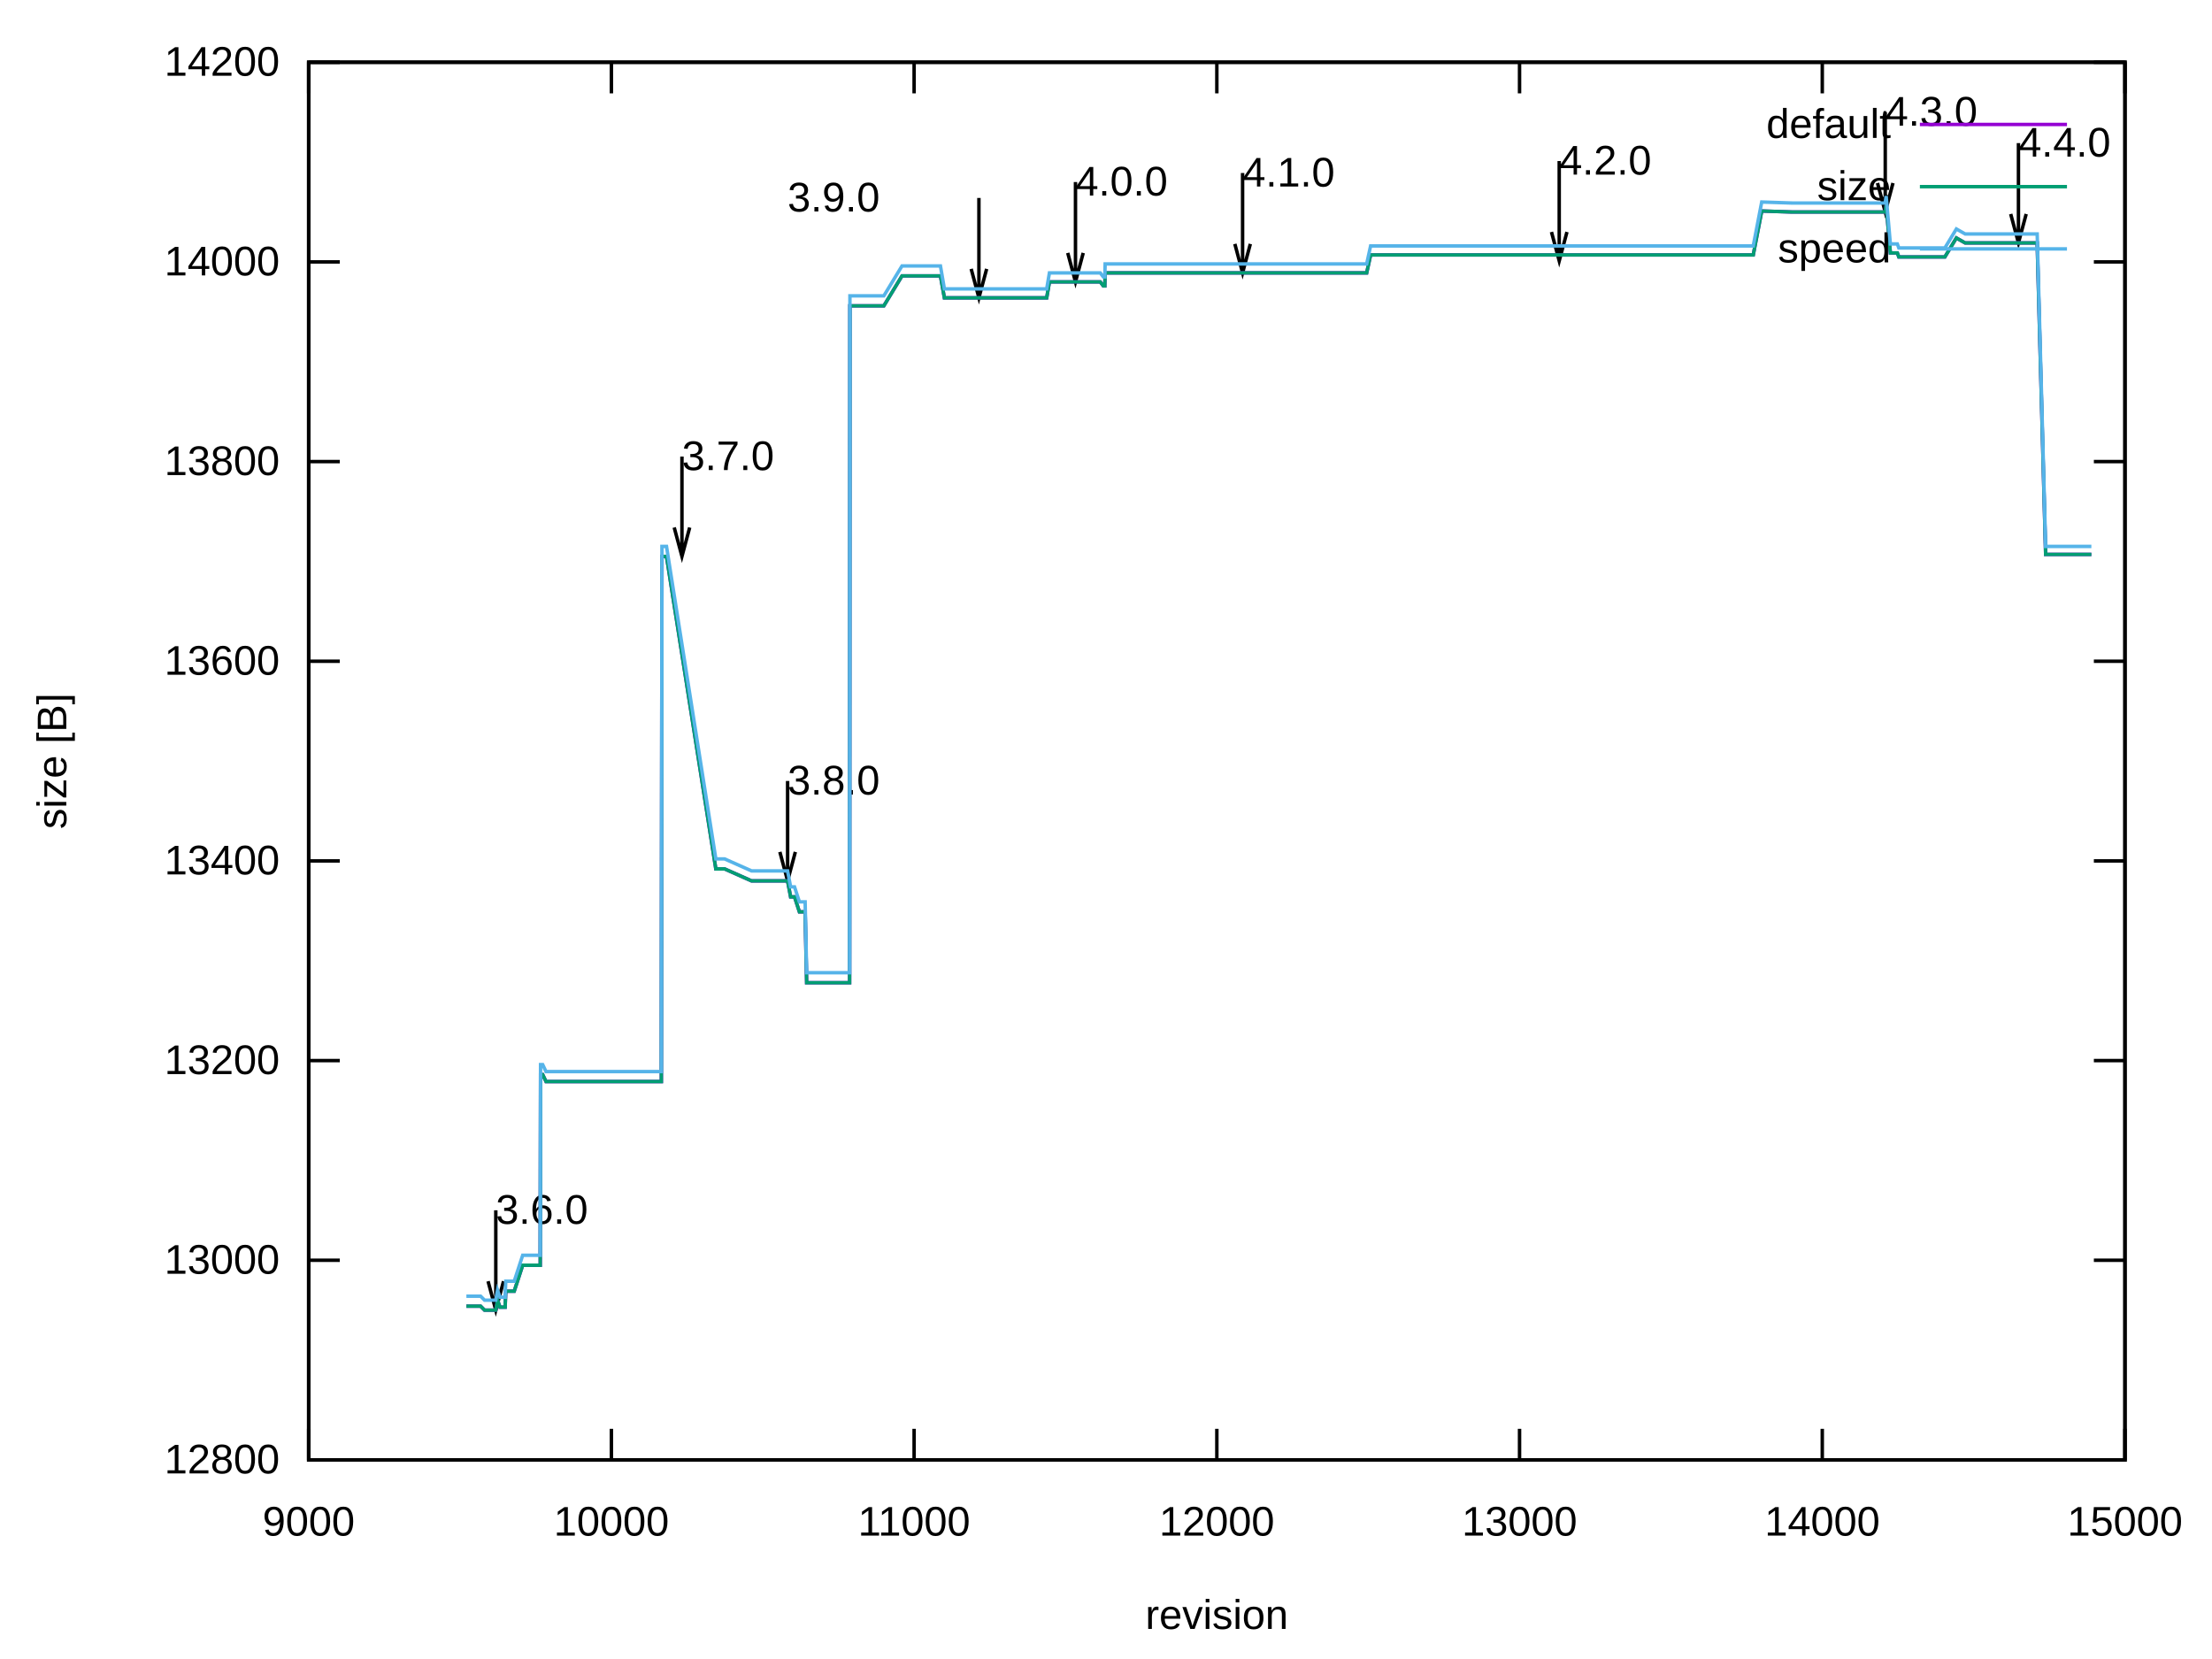
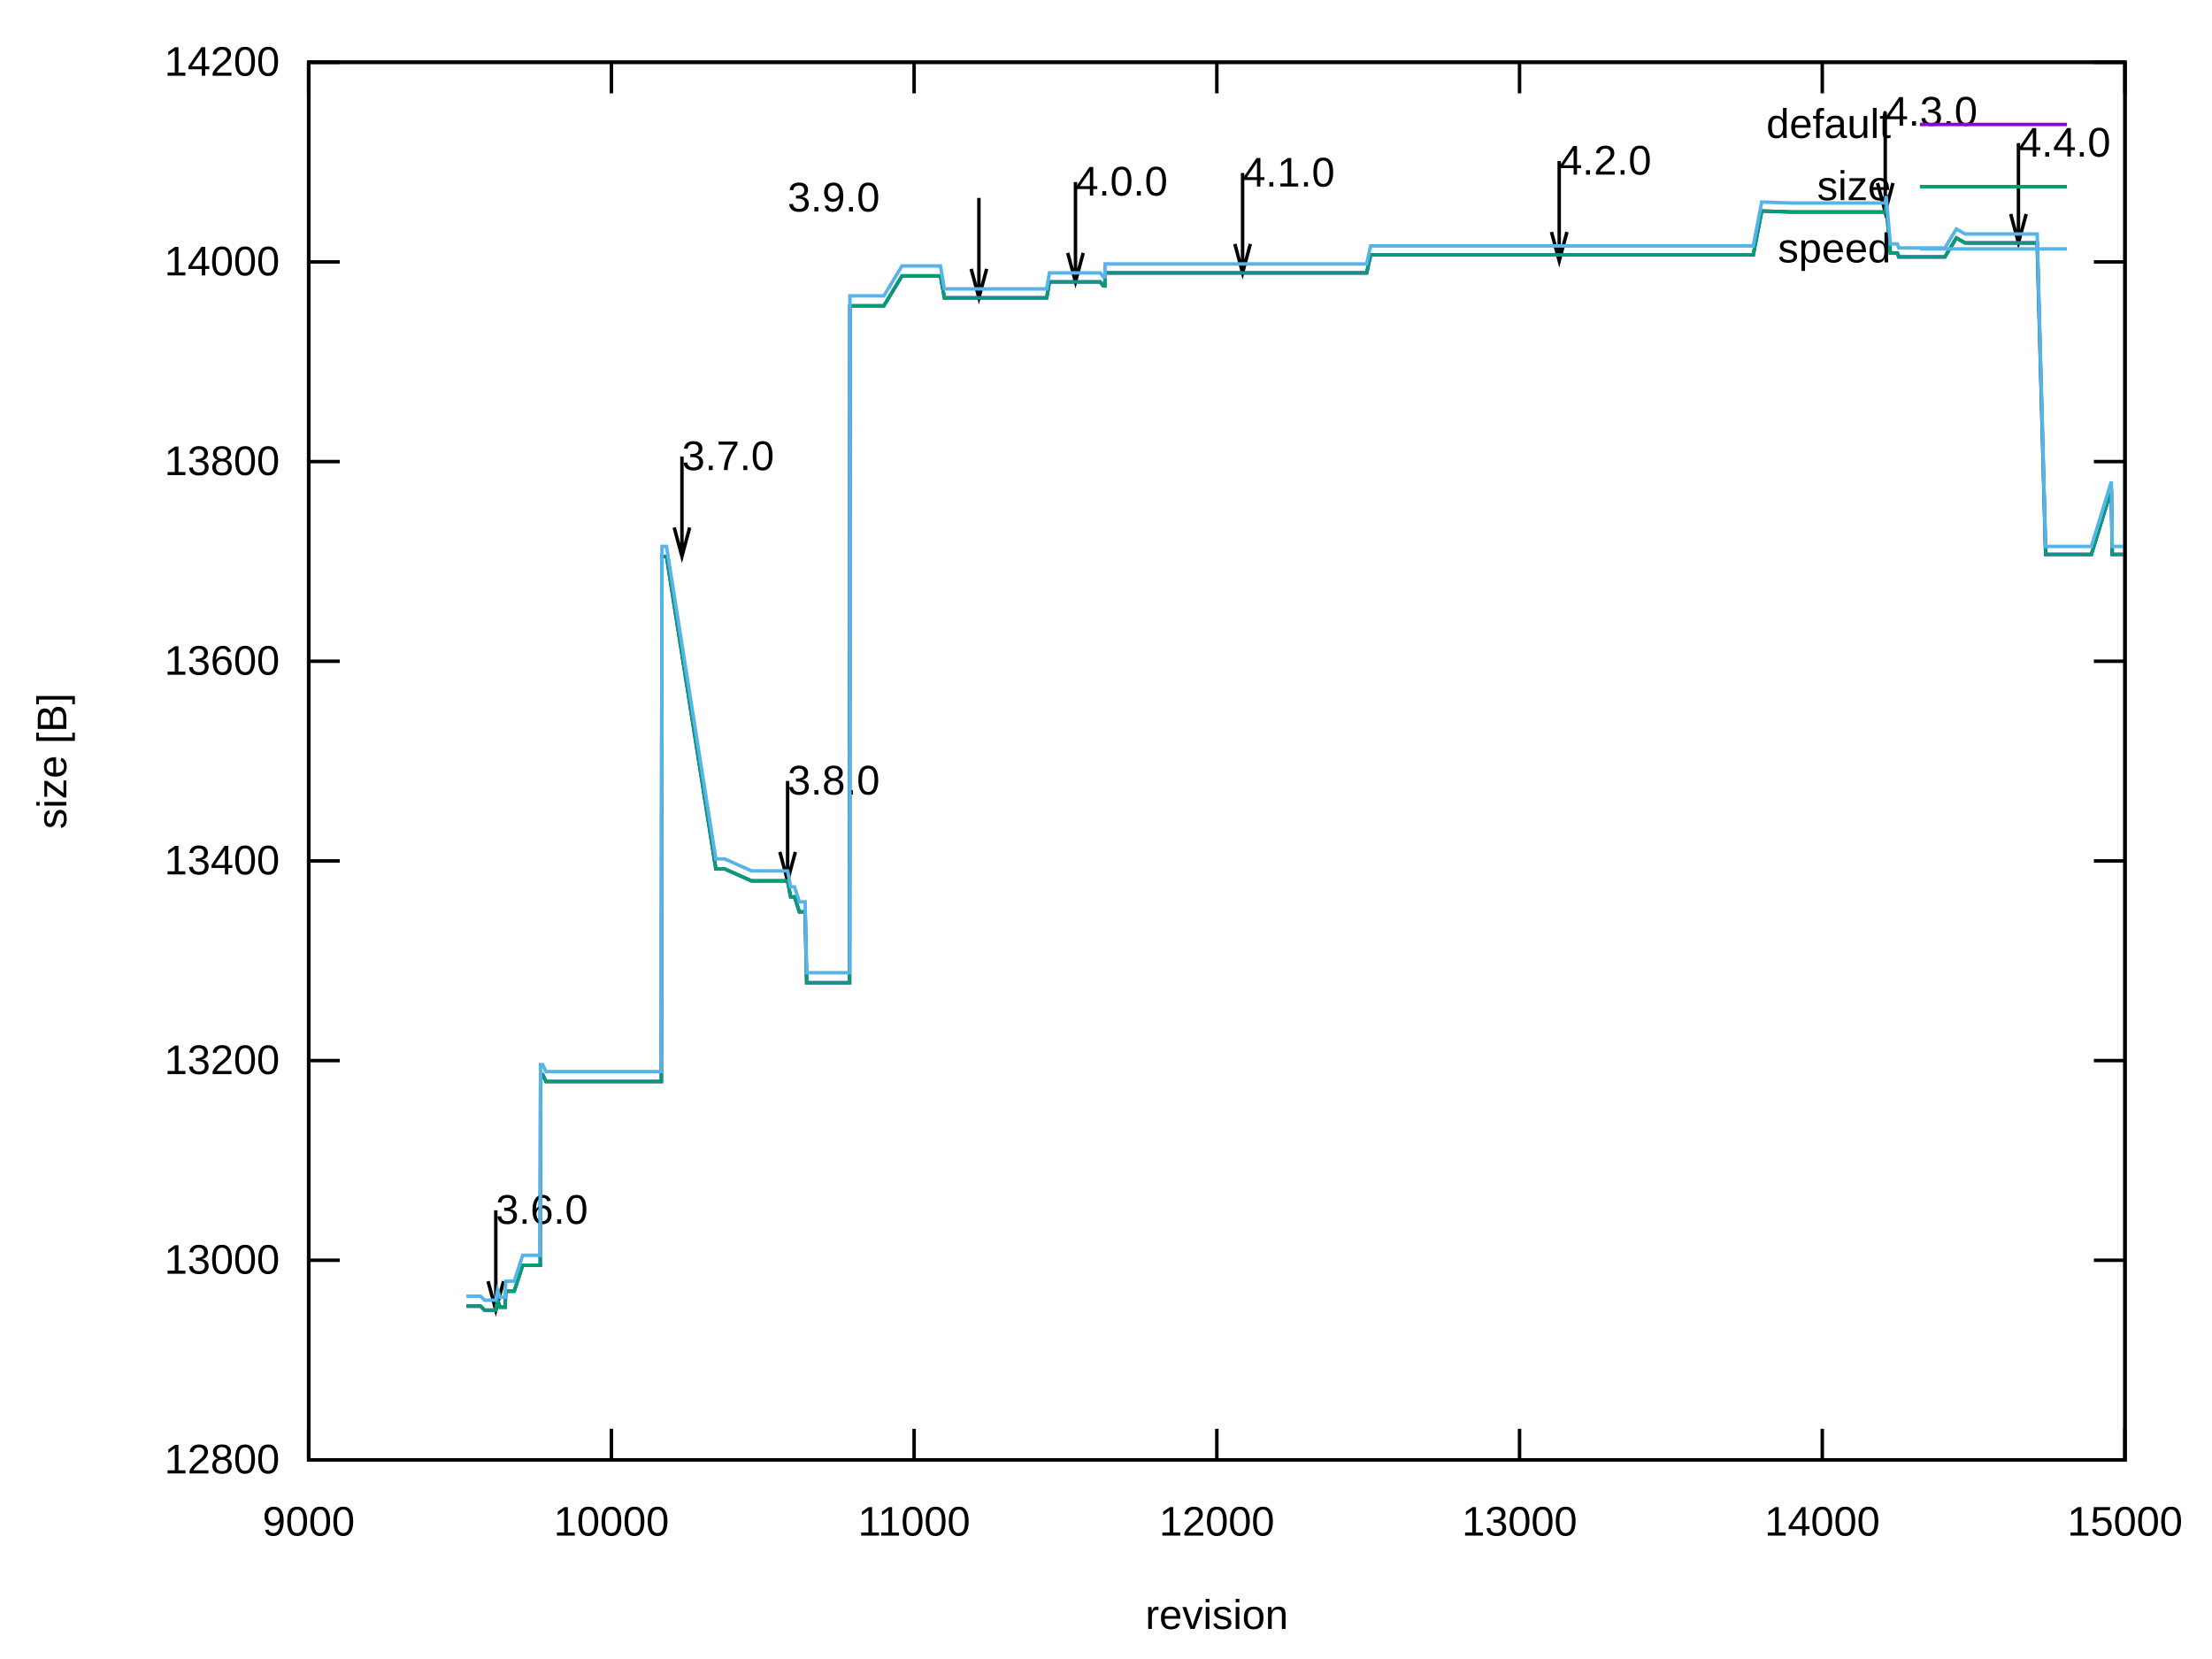
<svg xmlns="http://www.w3.org/2000/svg" xmlns:xlink="http://www.w3.org/1999/xlink" width="640" height="480" viewBox="0 0 640 480">
  <g id="gnuplot_canvas">
    <rect x="0" y="0" width="640" height="480" fill="none" />
    <defs>
      <circle id="gpDot" r="0.5" stroke-width="0.5" stroke="currentColor" />
      <path id="gpPt0" stroke-width="0.222" stroke="currentColor" d="M-1,0 h2 M0,-1 v2" />
      <path id="gpPt1" stroke-width="0.222" stroke="currentColor" d="M-1,-1 L1,1 M1,-1 L-1,1" />
      <path id="gpPt2" stroke-width="0.222" stroke="currentColor" d="M-1,0 L1,0 M0,-1 L0,1 M-1,-1 L1,1 M-1,1 L1,-1" />
      <rect id="gpPt3" stroke-width="0.222" stroke="currentColor" x="-1" y="-1" width="2" height="2" />
      <rect id="gpPt4" stroke-width="0.222" stroke="currentColor" fill="currentColor" x="-1" y="-1" width="2" height="2" />
      <circle id="gpPt5" stroke-width="0.222" stroke="currentColor" cx="0" cy="0" r="1" />
      <use xlink:href="#gpPt5" id="gpPt6" fill="currentColor" stroke="none" />
      <path id="gpPt7" stroke-width="0.222" stroke="currentColor" d="M0,-1.33 L-1.33,0.67 L1.33,0.67 z" />
      <use xlink:href="#gpPt7" id="gpPt8" fill="currentColor" stroke="none" />
      <use xlink:href="#gpPt7" id="gpPt9" stroke="currentColor" transform="rotate(180)" />
      <use xlink:href="#gpPt9" id="gpPt10" fill="currentColor" stroke="none" />
      <use xlink:href="#gpPt3" id="gpPt11" stroke="currentColor" transform="rotate(45)" />
      <use xlink:href="#gpPt11" id="gpPt12" fill="currentColor" stroke="none" />
      <path id="gpPt13" stroke-width="0.222" stroke="currentColor" d="M0,1.330 L1.265,0.411 L0.782,-1.067 L-0.782,-1.076 L-1.265,0.411 z" />
      <use xlink:href="#gpPt13" id="gpPt14" fill="currentColor" stroke="none" />
      <filter id="textbox" filterUnits="objectBoundingBox" x="0" y="0" height="1" width="1">
        <feFlood flood-color="white" flood-opacity="1" result="bgnd" />
        <feComposite in="SourceGraphic" in2="bgnd" operator="atop" />
      </filter>
      <filter id="greybox" filterUnits="objectBoundingBox" x="0" y="0" height="1" width="1">
        <feFlood flood-color="lightgrey" flood-opacity="1" result="grey" />
        <feComposite in="SourceGraphic" in2="grey" operator="atop" />
      </filter>
    </defs>
    <g fill="none" color="white" stroke="currentColor" stroke-width="1.00" stroke-linecap="butt" stroke-linejoin="miter">
</g>
    <g fill="none" color="black" stroke="currentColor" stroke-width="1.00" stroke-linecap="butt" stroke-linejoin="miter">
      <path stroke="black" d="M89.31,422.40 L98.31,422.40 M614.82,422.40 L605.82,422.40  " />
      <g transform="translate(80.92,426.30)" stroke="none" fill="black" font-family="Arial" font-size="12.00" text-anchor="end">
        <text>
          <tspan font-family="Arial"> 12800</tspan>
        </text>
      </g>
    </g>
    <g fill="none" color="black" stroke="currentColor" stroke-width="1.00" stroke-linecap="butt" stroke-linejoin="miter">
      <path stroke="black" d="M89.31,364.63 L98.31,364.63 M614.82,364.63 L605.82,364.63  " />
      <g transform="translate(80.92,368.53)" stroke="none" fill="black" font-family="Arial" font-size="12.00" text-anchor="end">
        <text>
          <tspan font-family="Arial"> 13000</tspan>
        </text>
      </g>
    </g>
    <g fill="none" color="black" stroke="currentColor" stroke-width="1.00" stroke-linecap="butt" stroke-linejoin="miter">
      <path stroke="black" d="M89.31,306.86 L98.31,306.86 M614.82,306.86 L605.82,306.86  " />
      <g transform="translate(80.92,310.76)" stroke="none" fill="black" font-family="Arial" font-size="12.00" text-anchor="end">
        <text>
          <tspan font-family="Arial"> 13200</tspan>
        </text>
      </g>
    </g>
    <g fill="none" color="black" stroke="currentColor" stroke-width="1.00" stroke-linecap="butt" stroke-linejoin="miter">
      <path stroke="black" d="M89.31,249.09 L98.31,249.09 M614.82,249.09 L605.82,249.09  " />
      <g transform="translate(80.92,252.99)" stroke="none" fill="black" font-family="Arial" font-size="12.00" text-anchor="end">
        <text>
          <tspan font-family="Arial"> 13400</tspan>
        </text>
      </g>
    </g>
    <g fill="none" color="black" stroke="currentColor" stroke-width="1.00" stroke-linecap="butt" stroke-linejoin="miter">
      <path stroke="black" d="M89.31,191.32 L98.31,191.32 M614.82,191.32 L605.82,191.32  " />
      <g transform="translate(80.92,195.22)" stroke="none" fill="black" font-family="Arial" font-size="12.00" text-anchor="end">
        <text>
          <tspan font-family="Arial"> 13600</tspan>
        </text>
      </g>
    </g>
    <g fill="none" color="black" stroke="currentColor" stroke-width="1.00" stroke-linecap="butt" stroke-linejoin="miter">
      <path stroke="black" d="M89.31,133.55 L98.31,133.55 M614.82,133.55 L605.82,133.55  " />
      <g transform="translate(80.92,137.45)" stroke="none" fill="black" font-family="Arial" font-size="12.00" text-anchor="end">
        <text>
          <tspan font-family="Arial"> 13800</tspan>
        </text>
      </g>
    </g>
    <g fill="none" color="black" stroke="currentColor" stroke-width="1.00" stroke-linecap="butt" stroke-linejoin="miter">
      <path stroke="black" d="M89.31,75.78 L98.31,75.78 M614.82,75.78 L605.82,75.78  " />
      <g transform="translate(80.92,79.68)" stroke="none" fill="black" font-family="Arial" font-size="12.00" text-anchor="end">
        <text>
          <tspan font-family="Arial"> 14000</tspan>
        </text>
      </g>
    </g>
    <g fill="none" color="black" stroke="currentColor" stroke-width="1.00" stroke-linecap="butt" stroke-linejoin="miter">
      <path stroke="black" d="M89.31,18.01 L98.31,18.01 M614.82,18.01 L605.82,18.01  " />
      <g transform="translate(80.92,21.91)" stroke="none" fill="black" font-family="Arial" font-size="12.00" text-anchor="end">
        <text>
          <tspan font-family="Arial"> 14200</tspan>
        </text>
      </g>
    </g>
    <g fill="none" color="black" stroke="currentColor" stroke-width="1.00" stroke-linecap="butt" stroke-linejoin="miter">
      <path stroke="black" d="M89.31,422.40 L89.31,413.40 M89.31,18.01 L89.31,27.01  " />
      <g transform="translate(89.31,444.30)" stroke="none" fill="black" font-family="Arial" font-size="12.00" text-anchor="middle">
        <text>
          <tspan font-family="Arial"> 9000</tspan>
        </text>
      </g>
    </g>
    <g fill="none" color="black" stroke="currentColor" stroke-width="1.00" stroke-linecap="butt" stroke-linejoin="miter">
      <path stroke="black" d="M176.90,422.40 L176.90,413.40 M176.90,18.01 L176.90,27.01  " />
      <g transform="translate(176.90,444.30)" stroke="none" fill="black" font-family="Arial" font-size="12.00" text-anchor="middle">
        <text>
          <tspan font-family="Arial"> 10000</tspan>
        </text>
      </g>
    </g>
    <g fill="none" color="black" stroke="currentColor" stroke-width="1.00" stroke-linecap="butt" stroke-linejoin="miter">
      <path stroke="black" d="M264.48,422.40 L264.48,413.40 M264.48,18.01 L264.48,27.01  " />
      <g transform="translate(264.48,444.30)" stroke="none" fill="black" font-family="Arial" font-size="12.00" text-anchor="middle">
        <text>
          <tspan font-family="Arial"> 11000</tspan>
        </text>
      </g>
    </g>
    <g fill="none" color="black" stroke="currentColor" stroke-width="1.00" stroke-linecap="butt" stroke-linejoin="miter">
      <path stroke="black" d="M352.07,422.40 L352.07,413.40 M352.07,18.01 L352.07,27.01  " />
      <g transform="translate(352.07,444.30)" stroke="none" fill="black" font-family="Arial" font-size="12.00" text-anchor="middle">
        <text>
          <tspan font-family="Arial"> 12000</tspan>
        </text>
      </g>
    </g>
    <g fill="none" color="black" stroke="currentColor" stroke-width="1.00" stroke-linecap="butt" stroke-linejoin="miter">
      <path stroke="black" d="M439.65,422.40 L439.65,413.40 M439.65,18.01 L439.65,27.01  " />
      <g transform="translate(439.65,444.30)" stroke="none" fill="black" font-family="Arial" font-size="12.00" text-anchor="middle">
        <text>
          <tspan font-family="Arial"> 13000</tspan>
        </text>
      </g>
    </g>
    <g fill="none" color="black" stroke="currentColor" stroke-width="1.00" stroke-linecap="butt" stroke-linejoin="miter">
      <path stroke="black" d="M527.24,422.40 L527.24,413.40 M527.24,18.01 L527.24,27.01  " />
      <g transform="translate(527.24,444.30)" stroke="none" fill="black" font-family="Arial" font-size="12.00" text-anchor="middle">
        <text>
          <tspan font-family="Arial"> 14000</tspan>
        </text>
      </g>
    </g>
    <g fill="none" color="black" stroke="currentColor" stroke-width="1.00" stroke-linecap="butt" stroke-linejoin="miter">
      <path stroke="black" d="M614.82,422.40 L614.82,413.40 M614.82,18.01 L614.82,27.01  " />
      <g transform="translate(614.82,444.30)" stroke="none" fill="black" font-family="Arial" font-size="12.00" text-anchor="middle">
        <text>
          <tspan font-family="Arial"> 15000</tspan>
        </text>
      </g>
    </g>
    <g fill="none" color="black" stroke="currentColor" stroke-width="1.00" stroke-linecap="butt" stroke-linejoin="miter">
</g>
    <g fill="none" color="black" stroke="currentColor" stroke-width="1.00" stroke-linecap="butt" stroke-linejoin="miter">
      <path stroke="black" d="M89.31,18.01 L89.31,422.40 L614.82,422.40 L614.82,18.01 L89.31,18.01 Z  " />
      <g transform="translate(143.44,354.09)" stroke="none" fill="black" font-family="Arial" font-size="12.00" text-anchor="start">
        <text>
          <tspan font-family="Arial">3.6.0</tspan>
        </text>
      </g>
      <g transform="translate(197.30,136.01)" stroke="none" fill="black" font-family="Arial" font-size="12.00" text-anchor="start">
        <text>
          <tspan font-family="Arial">3.7.0</tspan>
        </text>
      </g>
      <g transform="translate(227.87,229.88)" stroke="none" fill="black" font-family="Arial" font-size="12.00" text-anchor="start">
        <text>
          <tspan font-family="Arial">3.8.0</tspan>
        </text>
      </g>
      <g transform="translate(227.87,61.19)" stroke="none" fill="black" font-family="Arial" font-size="12.00" text-anchor="start">
        <text>
          <tspan font-family="Arial">3.9.0</tspan>
        </text>
      </g>
      <g transform="translate(311.16,56.57)" stroke="none" fill="black" font-family="Arial" font-size="12.00" text-anchor="start">
        <text>
          <tspan font-family="Arial">4.0.0</tspan>
        </text>
      </g>
      <g transform="translate(359.51,53.97)" stroke="none" fill="black" font-family="Arial" font-size="12.00" text-anchor="start">
        <text>
          <tspan font-family="Arial">4.1.0</tspan>
        </text>
      </g>
      <g transform="translate(451.12,50.51)" stroke="none" fill="black" font-family="Arial" font-size="12.00" text-anchor="start">
        <text>
          <tspan font-family="Arial">4.2.0</tspan>
        </text>
      </g>
      <g transform="translate(545.45,36.35)" stroke="none" fill="black" font-family="Arial" font-size="12.00" text-anchor="start">
        <text>
          <tspan font-family="Arial">4.3.0</tspan>
        </text>
      </g>
      <g transform="translate(583.99,45.31)" stroke="none" fill="black" font-family="Arial" font-size="12.00" text-anchor="start">
        <text>
          <tspan font-family="Arial">4.4.0</tspan>
        </text>
      </g>
    </g>
    <g fill="none" color="black" stroke="currentColor" stroke-width="1.00" stroke-linecap="butt" stroke-linejoin="miter">
      <path stroke="black" d="M141.21,370.70 L143.45,379.06 L145.69,370.70 M143.45,350.18 L143.45,379.06  " />
    </g>
    <g fill="none" color="black" stroke="currentColor" stroke-width="1.00" stroke-linecap="butt" stroke-linejoin="miter">
      <path stroke="black" d="M195.07,152.62 L197.31,160.98 L199.55,152.62 M197.31,132.10 L197.31,160.98  " />
    </g>
    <g fill="none" color="black" stroke="currentColor" stroke-width="1.00" stroke-linecap="butt" stroke-linejoin="miter">
      <path stroke="black" d="M225.64,246.49 L227.88,254.86 L230.12,246.49 M227.88,225.97 L227.88,254.86  " />
    </g>
    <g fill="none" color="black" stroke="currentColor" stroke-width="1.00" stroke-linecap="butt" stroke-linejoin="miter">
      <path stroke="black" d="M280.99,77.80 L283.23,86.17 L285.47,77.80 M283.23,57.28 L283.23,86.17  " />
    </g>
    <g fill="none" color="black" stroke="currentColor" stroke-width="1.00" stroke-linecap="butt" stroke-linejoin="miter">
      <path stroke="black" d="M308.93,73.18 L311.17,81.55 L313.41,73.18 M311.17,52.66 L311.17,81.55  " />
    </g>
    <g fill="none" color="black" stroke="currentColor" stroke-width="1.00" stroke-linecap="butt" stroke-linejoin="miter">
      <path stroke="black" d="M357.28,70.58 L359.52,78.95 L361.76,70.58 M359.52,50.06 L359.52,78.95  " />
    </g>
    <g fill="none" color="black" stroke="currentColor" stroke-width="1.00" stroke-linecap="butt" stroke-linejoin="miter">
      <path stroke="black" d="M448.89,67.12 L451.13,75.48 L453.37,67.12 M451.13,46.60 L451.13,75.48  " />
    </g>
    <g fill="none" color="black" stroke="currentColor" stroke-width="1.00" stroke-linecap="butt" stroke-linejoin="miter">
      <path stroke="black" d="M543.22,52.96 L545.46,61.33 L547.70,52.96 M545.46,32.44 L545.46,61.33  " />
    </g>
    <g fill="none" color="black" stroke="currentColor" stroke-width="1.00" stroke-linecap="butt" stroke-linejoin="miter">
      <path stroke="black" d="M581.76,61.92 L584.00,70.28 L586.24,61.92 M584.00,41.40 L584.00,70.28  " />
    </g>
    <g fill="none" color="black" stroke="currentColor" stroke-width="1.00" stroke-linecap="butt" stroke-linejoin="miter">
</g>
    <g id="gnuplot_plot_1">
      <g fill="none" color="black" stroke="currentColor" stroke-width="1.00" stroke-linecap="butt" stroke-linejoin="miter">
        <g transform="translate(547.09,39.91)" stroke="none" fill="black" font-family="Arial" font-size="12.00" text-anchor="end">
          <text>
            <tspan font-family="Arial">default</tspan>
          </text>
        </g>
      </g>
      <g fill="none" color="black" stroke="currentColor" stroke-width="1.00" stroke-linecap="butt" stroke-linejoin="miter">
-         <path stroke="rgb(148,   0, 211)" d="M555.48,36.01 L598.04,36.01 M134.94,377.92 L136.61,377.92 L137.48,377.92 L139.06,377.92 L140.20,379.07 L140.90,379.07   L141.51,379.07 L141.95,379.07 L142.04,379.07 L142.12,379.07 L142.21,379.07 L143.44,379.07 L143.96,376.18 L144.66,378.21   L144.93,378.21 L145.01,378.21 L145.10,378.21 L145.19,378.21 L145.36,378.21 L145.80,378.21 L145.89,378.21 L146.15,378.21   L146.33,373.58 L146.50,373.58 L146.59,373.58 L147.03,373.58 L147.29,373.58 L147.47,373.58 L147.55,373.58 L147.64,373.58   L148.78,373.58 L151.23,366.07 L153.25,366.07 L154.12,366.07 L154.74,366.07 L155.09,366.07 L155.96,366.07 L156.22,366.07   L156.31,366.07 L156.40,310.90 L156.49,310.90 L157.01,310.90 L157.98,312.93 L158.50,312.93 L158.59,312.93 L158.76,312.93   L159.12,312.93 L159.64,312.93 L159.99,312.93 L160.08,312.93 L160.69,312.93 L160.95,312.93 L161.04,312.93 L161.13,312.93   L162.01,312.93 L162.18,312.93 L162.53,312.93 L166.30,312.93 L172.43,312.93 L172.78,312.93 L172.95,312.93 L173.04,312.93   L173.48,312.93 L191.17,312.93 L191.35,312.93 L191.52,160.99 L192.13,160.99 L192.75,160.99 L192.84,160.99 L207.11,251.40   L207.46,251.40 L207.55,251.40 L208.95,251.40 L209.04,251.40 L209.65,251.40 L217.45,254.87 L220.25,254.87 L221.56,254.87   L224.19,254.87 L225.77,254.87 L227.87,254.87 L228.75,259.49 L229.53,259.49 L229.88,259.49 L231.29,263.82 L232.95,263.82   L233.39,284.33 L234.35,284.33 L234.70,284.33 L235.40,284.33 L244.77,284.33 L245.39,284.33 L245.74,284.33 L245.82,284.33   L245.91,88.49 L246.09,88.49 L246.96,88.49 L255.72,88.49 L260.98,79.82 L262.20,79.82 L272.10,79.82 L273.24,86.18   L277.62,86.18 L283.22,86.18 L287.25,86.18 L293.38,86.18 L293.82,86.18 L296.97,86.18 L302.58,86.18 L302.84,86.18   L303.63,81.56 L308.89,81.56 L309.06,81.56 L311.16,81.56 L315.80,81.56 L318.26,81.56 L318.34,81.56 L319.22,82.71   L319.66,82.71 L319.75,78.96 L320.27,78.96 L320.36,78.96 L327.72,78.96 L336.47,78.96 L352.15,78.96 L356.97,78.96   L359.51,78.96 L360.65,78.96 L360.82,78.96 L361.00,78.96 L361.35,78.96 L361.61,78.96 L362.05,78.96 L386.40,78.96   L388.41,78.96 L389.73,78.96 L391.48,78.96 L392.70,78.96 L394.81,78.96 L395.42,78.96 L396.56,73.76 L408.29,73.76   L411.01,73.76 L412.41,73.76 L412.67,73.76 L417.40,73.76 L420.73,73.76 L421.70,73.76 L424.50,73.76 L427.56,73.76   L428.70,73.76 L430.10,73.76 L430.89,73.76 L436.93,73.76 L451.12,73.76 L457.17,73.76 L465.93,73.76 L483.00,73.76   L500.00,73.76 L500.87,73.76 L501.75,73.76 L505.16,73.76 L507.27,73.76 L509.72,61.05 L518.48,61.34 L527.24,61.34   L543.35,61.34 L545.45,61.34 L545.72,59.32 L546.94,73.18 L547.82,73.18 L548.08,73.18 L548.78,73.18 L548.96,73.18   L549.39,74.34 L553.51,74.34 L557.54,74.34 L559.64,74.34 L562.09,74.34 L562.71,74.34 L566.04,68.85 L568.58,70.29   L571.90,70.29 L573.48,70.29 L583.99,70.29 L584.17,70.29 L589.42,70.29 L591.87,160.41 L598.79,160.41 L605.10,160.41    " />
+         <path stroke="rgb(148,   0, 211)" d="M555.48,36.01 L598.04,36.01 M134.94,377.92 L136.61,377.92 L137.48,377.92 L139.06,377.92 L140.20,379.07 L140.90,379.07   L141.51,379.07 L141.95,379.07 L142.04,379.07 L142.12,379.07 L142.21,379.07 L143.44,379.07 L143.96,376.18 L144.66,378.21   L144.93,378.21 L145.01,378.21 L145.10,378.21 L145.19,378.21 L145.36,378.21 L145.80,378.21 L145.89,378.21 L146.15,378.21   L146.33,373.58 L146.50,373.58 L146.59,373.58 L147.03,373.58 L147.29,373.58 L147.47,373.58 L147.55,373.58 L147.64,373.58   L148.78,373.58 L151.23,366.07 L153.25,366.07 L154.12,366.07 L154.74,366.07 L155.09,366.07 L155.96,366.07 L156.22,366.07   L156.31,366.07 L156.40,310.90 L156.49,310.90 L157.01,310.90 L157.98,312.93 L158.50,312.93 L158.59,312.93 L158.76,312.93   L159.12,312.93 L159.64,312.93 L159.99,312.93 L160.08,312.93 L160.69,312.93 L160.95,312.93 L161.04,312.93 L161.13,312.93   L162.01,312.93 L162.18,312.93 L162.53,312.93 L166.30,312.93 L172.43,312.93 L172.78,312.93 L172.95,312.93 L173.04,312.93   L173.48,312.93 L191.17,312.93 L191.35,312.93 L191.52,160.99 L192.13,160.99 L192.75,160.99 L192.84,160.99 L207.11,251.40   L207.46,251.40 L207.55,251.40 L208.95,251.40 L209.04,251.40 L209.65,251.40 L217.45,254.87 L220.25,254.87 L221.56,254.87   L224.19,254.87 L225.77,254.87 L227.87,254.87 L228.75,259.49 L229.53,259.49 L229.88,259.49 L231.29,263.82 L232.95,263.82   L233.39,284.33 L234.35,284.33 L234.70,284.33 L235.40,284.33 L244.77,284.33 L245.39,284.33 L245.74,284.33 L245.82,284.33   L245.91,88.49 L246.09,88.49 L246.96,88.49 L255.72,88.49 L260.98,79.82 L262.20,79.82 L272.10,79.82 L273.24,86.18   L277.62,86.18 L283.22,86.18 L287.25,86.18 L293.38,86.18 L293.82,86.18 L296.97,86.18 L302.58,86.18 L302.84,86.18   L303.63,81.56 L308.89,81.56 L309.06,81.56 L311.16,81.56 L315.80,81.56 L318.26,81.56 L318.34,81.56 L319.22,82.71   L319.66,82.71 L319.75,78.96 L320.27,78.96 L320.36,78.96 L327.72,78.96 L336.47,78.96 L352.15,78.96 L356.97,78.96   L359.51,78.96 L360.65,78.96 L360.82,78.96 L361.00,78.96 L361.35,78.96 L361.61,78.96 L362.05,78.96 L386.40,78.96   L388.41,78.96 L389.73,78.96 L391.48,78.96 L392.70,78.96 L394.81,78.96 L395.42,78.96 L396.56,73.76 L408.29,73.76   L411.01,73.76 L412.41,73.76 L412.67,73.76 L417.40,73.76 L420.73,73.76 L421.70,73.76 L424.50,73.76 L427.56,73.76   L428.70,73.76 L430.10,73.76 L430.89,73.76 L436.93,73.76 L451.12,73.76 L457.17,73.76 L465.93,73.76 L483.00,73.76   L500.00,73.76 L500.87,73.76 L501.75,73.76 L505.16,73.76 L507.27,73.76 L509.72,61.05 L518.48,61.34 L527.24,61.34   L543.35,61.34 L545.45,61.34 L545.72,59.32 L546.94,73.18 L547.82,73.18 L548.08,73.18 L548.78,73.18 L548.96,73.18   L549.39,74.34 L553.51,74.34 L557.54,74.34 L559.64,74.34 L562.09,74.34 L562.71,74.34 L566.04,68.85 L568.58,70.29   L571.90,70.29 L573.48,70.29 L583.99,70.29 L584.17,70.29 L589.42,70.29 L591.87,160.41 L598.79,160.41 L605.10,160.41   L610.88,141.64 L611.14,160.41 L614.47,160.41  " />
      </g>
    </g>
    <g id="gnuplot_plot_2">
      <g fill="none" color="black" stroke="currentColor" stroke-width="1.00" stroke-linecap="butt" stroke-linejoin="miter">
        <g transform="translate(547.09,57.91)" stroke="none" fill="black" font-family="Arial" font-size="12.00" text-anchor="end">
          <text>
            <tspan font-family="Arial">size</tspan>
          </text>
        </g>
      </g>
      <g fill="none" color="black" stroke="currentColor" stroke-width="1.00" stroke-linecap="butt" stroke-linejoin="miter">
-         <path stroke="rgb(  0, 158, 115)" d="M555.48,54.01 L598.04,54.01 M134.94,377.92 L136.61,377.92 L137.48,377.92 L139.06,377.92 L140.20,379.07 L140.90,379.07   L141.51,379.07 L141.95,379.07 L142.04,379.07 L142.12,379.07 L142.21,379.07 L143.44,379.07 L143.96,376.18 L144.66,378.21   L144.93,378.21 L145.01,378.21 L145.10,378.21 L145.19,378.21 L145.36,378.21 L145.80,378.21 L145.89,378.21 L146.15,378.21   L146.33,373.58 L146.50,373.58 L146.59,373.58 L147.03,373.58 L147.29,373.58 L147.47,373.58 L147.55,373.58 L147.64,373.58   L148.78,373.58 L151.23,366.07 L153.25,366.07 L154.12,366.07 L154.74,366.07 L155.09,366.07 L155.96,366.07 L156.22,366.07   L156.31,366.07 L156.40,310.90 L156.49,310.90 L157.01,310.90 L157.98,312.93 L158.50,312.93 L158.59,312.93 L158.76,312.93   L159.12,312.93 L159.64,312.93 L159.99,312.93 L160.08,312.93 L160.69,312.93 L160.95,312.93 L161.04,312.93 L161.13,312.93   L162.01,312.93 L162.18,312.93 L162.53,312.93 L166.30,312.93 L172.43,312.93 L172.78,312.93 L172.95,312.93 L173.04,312.93   L173.48,312.93 L191.17,312.93 L191.35,312.93 L191.52,160.99 L192.13,160.99 L192.75,160.99 L192.84,160.99 L207.11,251.40   L207.46,251.40 L207.55,251.40 L208.95,251.40 L209.04,251.40 L209.65,251.40 L217.45,254.87 L220.25,254.87 L221.56,254.87   L224.19,254.87 L225.77,254.87 L227.87,254.87 L228.75,259.49 L229.53,259.49 L229.88,259.49 L231.29,263.82 L232.95,263.82   L233.39,284.33 L234.35,284.33 L234.70,284.33 L235.40,284.33 L244.77,284.33 L245.39,284.33 L245.74,284.33 L245.82,284.33   L245.91,88.49 L246.09,88.49 L246.96,88.49 L255.72,88.49 L260.98,79.82 L262.20,79.82 L272.10,79.82 L273.24,86.18   L277.62,86.18 L283.22,86.18 L287.25,86.18 L293.38,86.18 L293.82,86.18 L296.97,86.18 L302.58,86.18 L302.84,86.18   L303.63,81.56 L308.89,81.56 L309.06,81.56 L311.16,81.56 L315.80,81.56 L318.26,81.56 L318.34,81.56 L319.22,82.71   L319.66,82.71 L319.75,78.96 L320.27,78.96 L320.36,78.96 L327.72,78.96 L336.47,78.96 L352.15,78.96 L356.97,78.96   L359.51,78.96 L360.65,78.96 L360.82,78.96 L361.00,78.96 L361.35,78.96 L361.61,78.96 L362.05,78.96 L386.40,78.96   L388.41,78.96 L389.73,78.96 L391.48,78.96 L392.70,78.96 L394.81,78.96 L395.42,78.96 L396.56,73.76 L408.29,73.76   L411.01,73.76 L412.41,73.76 L412.67,73.76 L417.40,73.76 L420.73,73.76 L421.70,73.76 L424.50,73.76 L427.56,73.76   L428.70,73.76 L430.10,73.76 L430.89,73.76 L436.93,73.76 L451.12,73.76 L457.17,73.76 L465.93,73.76 L483.00,73.76   L500.00,73.76 L500.87,73.76 L501.75,73.76 L505.16,73.76 L507.27,73.76 L509.72,61.05 L518.48,61.34 L527.24,61.34   L543.35,61.34 L545.45,61.34 L545.72,59.32 L546.94,73.18 L547.82,73.18 L548.08,73.18 L548.78,73.18 L548.96,73.18   L549.39,74.34 L553.51,74.34 L557.54,74.34 L559.64,74.34 L562.09,74.34 L562.71,74.34 L566.04,68.85 L568.58,70.29   L571.90,70.29 L573.48,70.29 L583.99,70.29 L584.17,70.29 L589.42,70.29 L591.87,160.41 L598.79,160.41 L605.10,160.41    " />
+         <path stroke="rgb(  0, 158, 115)" d="M555.48,54.01 L598.04,54.01 M134.94,377.92 L136.61,377.92 L137.48,377.92 L139.06,377.92 L140.20,379.07 L140.90,379.07   L141.51,379.07 L141.95,379.07 L142.04,379.07 L142.12,379.07 L142.21,379.07 L143.44,379.07 L143.96,376.18 L144.66,378.21   L144.93,378.21 L145.01,378.21 L145.10,378.21 L145.19,378.21 L145.36,378.21 L145.80,378.21 L145.89,378.21 L146.15,378.21   L146.33,373.58 L146.50,373.58 L146.59,373.58 L147.03,373.58 L147.29,373.58 L147.47,373.58 L147.55,373.58 L147.64,373.58   L148.78,373.58 L151.23,366.07 L153.25,366.07 L154.12,366.07 L154.74,366.07 L155.09,366.07 L155.96,366.07 L156.22,366.07   L156.31,366.07 L156.40,310.90 L156.49,310.90 L157.01,310.90 L157.98,312.93 L158.50,312.93 L158.59,312.93 L158.76,312.93   L159.12,312.93 L159.64,312.93 L159.99,312.93 L160.08,312.93 L160.69,312.93 L160.95,312.93 L161.04,312.93 L161.13,312.93   L162.01,312.93 L162.18,312.93 L162.53,312.93 L166.30,312.93 L172.43,312.93 L172.78,312.93 L172.95,312.93 L173.04,312.93   L173.48,312.93 L191.17,312.93 L191.35,312.93 L191.52,160.99 L192.13,160.99 L192.75,160.99 L192.84,160.99 L207.11,251.40   L207.46,251.40 L207.55,251.40 L208.95,251.40 L209.04,251.40 L209.65,251.40 L217.45,254.87 L220.25,254.87 L221.56,254.87   L224.19,254.87 L225.77,254.87 L227.87,254.87 L228.75,259.49 L229.53,259.49 L229.88,259.49 L231.29,263.82 L232.95,263.82   L233.39,284.33 L234.35,284.33 L234.70,284.33 L235.40,284.33 L244.77,284.33 L245.39,284.33 L245.74,284.33 L245.82,284.33   L245.91,88.49 L246.09,88.49 L246.96,88.49 L255.72,88.49 L260.98,79.82 L262.20,79.82 L272.10,79.82 L273.24,86.18   L277.62,86.18 L283.22,86.18 L287.25,86.18 L293.38,86.18 L293.82,86.18 L296.97,86.18 L302.58,86.18 L302.84,86.18   L303.63,81.56 L308.89,81.56 L309.06,81.56 L311.16,81.56 L315.80,81.56 L318.26,81.56 L318.34,81.56 L319.22,82.71   L319.66,82.71 L319.75,78.96 L320.27,78.96 L320.36,78.96 L327.72,78.96 L336.47,78.96 L352.15,78.96 L356.97,78.96   L359.51,78.96 L360.65,78.96 L360.82,78.96 L361.00,78.96 L361.35,78.96 L361.61,78.96 L362.05,78.96 L386.40,78.96   L388.41,78.96 L389.73,78.96 L391.48,78.96 L392.70,78.96 L394.81,78.96 L395.42,78.96 L396.56,73.76 L408.29,73.76   L411.01,73.76 L412.41,73.76 L412.67,73.76 L417.40,73.76 L420.73,73.76 L421.70,73.76 L424.50,73.76 L427.56,73.76   L428.70,73.76 L430.10,73.76 L430.89,73.76 L436.93,73.76 L451.12,73.76 L457.17,73.76 L465.93,73.76 L483.00,73.76   L500.00,73.76 L500.87,73.76 L501.75,73.76 L505.16,73.76 L507.27,73.76 L509.72,61.05 L518.48,61.34 L527.24,61.34   L543.35,61.34 L545.45,61.34 L545.72,59.32 L546.94,73.18 L547.82,73.18 L548.08,73.18 L548.78,73.18 L548.96,73.18   L549.39,74.34 L553.51,74.34 L557.54,74.34 L559.64,74.34 L562.09,74.34 L562.71,74.34 L566.04,68.85 L568.58,70.29   L571.90,70.29 L573.48,70.29 L583.99,70.29 L584.17,70.29 L589.42,70.29 L591.87,160.41 L598.79,160.41 L605.10,160.41   L610.88,141.64 L611.14,160.41 L614.47,160.41  " />
      </g>
    </g>
    <g id="gnuplot_plot_3">
      <g fill="none" color="black" stroke="currentColor" stroke-width="1.00" stroke-linecap="butt" stroke-linejoin="miter">
        <g transform="translate(547.09,75.91)" stroke="none" fill="black" font-family="Arial" font-size="12.00" text-anchor="end">
          <text>
            <tspan font-family="Arial">speed</tspan>
          </text>
        </g>
      </g>
      <g fill="none" color="black" stroke="currentColor" stroke-width="1.00" stroke-linecap="butt" stroke-linejoin="miter">
-         <path stroke="rgb( 86, 180, 233)" d="M555.48,72.01 L598.04,72.01 M134.94,375.03 L136.61,375.03 L137.48,375.03 L139.06,375.03 L140.20,376.18 L140.90,376.18   L141.51,376.18 L141.95,376.18 L142.04,376.18 L142.12,376.18 L142.21,376.18 L143.44,376.18 L143.96,373.30 L144.66,375.32   L144.93,375.32 L145.01,375.32 L145.10,375.32 L145.19,375.32 L145.36,375.32 L145.80,375.32 L145.89,375.32 L146.15,375.32   L146.33,370.70 L146.50,370.70 L146.59,370.70 L147.03,370.70 L147.29,370.70 L147.47,370.70 L147.55,370.70 L147.64,370.70   L148.78,370.70 L151.23,363.19 L153.25,363.19 L154.12,363.19 L154.74,363.19 L155.09,363.19 L155.96,363.19 L156.22,363.19   L156.31,363.19 L156.40,308.02 L156.49,308.02 L157.01,308.02 L157.98,310.04 L158.50,310.04 L158.59,310.04 L158.76,310.04   L159.12,310.04 L159.64,310.04 L159.99,310.04 L160.08,310.04 L160.69,310.04 L160.95,310.04 L161.04,310.04 L161.13,310.04   L162.01,310.04 L162.18,310.04 L162.53,310.04 L166.30,310.04 L172.43,310.04 L172.78,310.04 L172.95,310.04 L173.04,310.04   L173.48,310.04 L191.17,310.04 L191.35,310.04 L191.52,158.10 L192.13,158.10 L192.75,158.10 L192.84,158.10 L207.11,248.51   L207.46,248.51 L207.55,248.51 L208.95,248.51 L209.04,248.51 L209.65,248.51 L217.45,251.98 L220.25,251.98 L221.56,251.98   L224.19,251.98 L225.77,251.98 L227.87,251.98 L228.75,256.60 L229.53,256.60 L229.88,256.60 L231.29,260.93 L232.95,260.93   L233.39,281.44 L234.35,281.44 L234.70,281.44 L235.40,281.44 L244.77,281.44 L245.39,281.44 L245.74,281.44 L245.82,281.44   L245.91,85.60 L246.09,85.60 L246.96,85.60 L255.72,85.60 L260.98,76.94 L262.20,76.94 L272.10,76.94 L273.24,83.58   L277.62,83.58 L283.22,83.58 L287.25,83.58 L293.38,83.58 L293.82,83.58 L296.97,83.58 L302.58,83.58 L302.84,83.58   L303.63,78.96 L308.89,78.96 L309.06,78.96 L311.16,78.96 L315.80,78.96 L318.26,78.96 L318.34,78.96 L319.22,80.11   L319.66,80.11 L319.75,76.36 L320.27,76.36 L320.36,76.36 L327.72,76.36 L336.47,76.36 L352.15,76.36 L356.97,76.36   L359.51,76.36 L360.65,76.36 L360.82,76.36 L361.00,76.36 L361.35,76.36 L361.61,76.36 L362.05,76.36 L386.40,76.36   L388.41,76.36 L389.73,76.36 L391.48,76.36 L392.70,76.36 L394.81,76.36 L395.42,76.36 L396.56,71.16 L408.29,71.16   L411.01,71.16 L412.41,71.16 L412.67,71.16 L417.40,71.16 L420.73,71.16 L421.70,71.16 L424.50,71.16 L427.56,71.16   L428.70,71.16 L430.10,71.16 L430.89,71.16 L436.93,71.16 L451.12,71.16 L457.17,71.16 L465.93,71.16 L483.00,71.16   L500.00,71.16 L500.87,71.16 L501.75,71.16 L505.16,71.16 L507.27,71.16 L509.72,58.45 L518.48,58.74 L527.24,58.74   L543.35,58.74 L545.45,58.74 L545.72,56.72 L546.94,70.58 L547.82,70.58 L548.08,70.58 L548.78,70.58 L548.96,70.58   L549.39,71.74 L553.51,71.74 L557.54,71.74 L559.64,71.74 L562.09,71.74 L562.71,71.74 L566.04,66.25 L568.58,67.69   L571.90,67.69 L573.48,67.69 L583.99,67.69 L584.17,67.69 L589.42,67.69 L591.87,158.10 L598.79,158.10 L605.10,158.10    " />
+         <path stroke="rgb( 86, 180, 233)" d="M555.48,72.01 L598.04,72.01 M134.94,375.03 L136.61,375.03 L137.48,375.03 L139.06,375.03 L140.20,376.18 L140.90,376.18   L141.51,376.18 L141.95,376.18 L142.04,376.18 L142.12,376.18 L142.21,376.18 L143.44,376.18 L143.96,373.30 L144.66,375.32   L144.93,375.32 L145.01,375.32 L145.10,375.32 L145.19,375.32 L145.36,375.32 L145.80,375.32 L145.89,375.32 L146.15,375.32   L146.33,370.70 L146.50,370.70 L146.59,370.70 L147.03,370.70 L147.29,370.70 L147.47,370.70 L147.55,370.70 L147.64,370.70   L148.78,370.70 L151.23,363.19 L153.25,363.19 L154.12,363.19 L154.74,363.19 L155.09,363.19 L155.96,363.19 L156.22,363.19   L156.31,363.19 L156.40,308.02 L156.49,308.02 L157.01,308.02 L157.98,310.04 L158.50,310.04 L158.59,310.04 L158.76,310.04   L159.12,310.04 L159.64,310.04 L159.99,310.04 L160.08,310.04 L160.69,310.04 L160.95,310.04 L161.04,310.04 L161.13,310.04   L162.01,310.04 L162.18,310.04 L162.53,310.04 L166.30,310.04 L172.43,310.04 L172.78,310.04 L172.95,310.04 L173.04,310.04   L173.48,310.04 L191.17,310.04 L191.35,310.04 L191.52,158.10 L192.13,158.10 L192.75,158.10 L192.84,158.10 L207.11,248.51   L207.46,248.51 L207.55,248.51 L208.95,248.51 L209.04,248.51 L209.65,248.51 L217.45,251.98 L220.25,251.98 L221.56,251.98   L224.19,251.98 L225.77,251.98 L227.87,251.98 L228.75,256.60 L229.53,256.60 L229.88,256.60 L231.29,260.93 L232.95,260.93   L233.39,281.44 L234.35,281.44 L234.70,281.44 L235.40,281.44 L244.77,281.44 L245.39,281.44 L245.74,281.44 L245.82,281.44   L245.91,85.60 L246.09,85.60 L246.96,85.60 L255.72,85.60 L260.98,76.94 L262.20,76.94 L272.10,76.94 L273.24,83.58   L277.62,83.58 L283.22,83.58 L287.25,83.58 L293.38,83.58 L293.82,83.58 L296.97,83.58 L302.58,83.58 L302.84,83.58   L303.63,78.96 L308.89,78.96 L309.06,78.96 L311.16,78.96 L315.80,78.96 L318.26,78.96 L318.34,78.96 L319.22,80.11   L319.66,80.11 L319.75,76.36 L320.27,76.36 L320.36,76.36 L327.72,76.36 L336.47,76.36 L352.15,76.36 L356.97,76.36   L359.51,76.36 L360.65,76.36 L360.82,76.36 L361.00,76.36 L361.35,76.36 L361.61,76.36 L362.05,76.36 L386.40,76.36   L388.41,76.36 L389.73,76.36 L391.48,76.36 L392.70,76.36 L394.81,76.36 L395.42,76.36 L396.56,71.16 L408.29,71.16   L411.01,71.16 L412.41,71.16 L412.67,71.16 L417.40,71.16 L420.73,71.16 L421.70,71.16 L424.50,71.16 L427.56,71.16   L428.70,71.16 L430.10,71.16 L430.89,71.16 L436.93,71.16 L451.12,71.16 L457.17,71.16 L465.93,71.16 L483.00,71.16   L500.00,71.16 L500.87,71.16 L501.75,71.16 L505.16,71.16 L507.27,71.16 L509.72,58.45 L518.48,58.74 L527.24,58.74   L543.35,58.74 L545.45,58.74 L545.72,56.72 L546.94,70.58 L547.82,70.58 L548.08,70.58 L548.78,70.58 L548.96,70.58   L549.39,71.74 L553.51,71.74 L557.54,71.74 L559.64,71.74 L562.09,71.74 L562.71,71.74 L566.04,66.25 L568.58,67.69   L571.90,67.69 L573.48,67.69 L583.99,67.69 L584.17,67.69 L589.42,67.69 L591.87,158.10 L598.79,158.10 L605.10,158.10   L610.88,139.33 L611.14,158.10 L614.47,158.10  " />
      </g>
    </g>
    <g fill="none" color="white" stroke="rgb( 86, 180, 233)" stroke-width="2.00" stroke-linecap="butt" stroke-linejoin="miter">
</g>
    <g fill="none" color="black" stroke="currentColor" stroke-width="2.00" stroke-linecap="butt" stroke-linejoin="miter">
</g>
    <g fill="none" color="black" stroke="black" stroke-width="1.00" stroke-linecap="butt" stroke-linejoin="miter">
</g>
    <g fill="none" color="black" stroke="currentColor" stroke-width="1.00" stroke-linecap="butt" stroke-linejoin="miter">
      <path stroke="black" d="M89.31,18.01 L89.31,422.40 L614.82,422.40 L614.82,18.01 L89.31,18.01 Z  " />
      <g transform="translate(19.18,220.21) rotate(270.00)" stroke="none" fill="black" font-family="Arial" font-size="12.00" text-anchor="middle">
        <text>
          <tspan font-family="Arial">size [B]</tspan>
        </text>
      </g>
    </g>
    <g fill="none" color="black" stroke="currentColor" stroke-width="1.00" stroke-linecap="butt" stroke-linejoin="miter">
      <g transform="translate(352.06,471.30)" stroke="none" fill="black" font-family="Arial" font-size="12.00" text-anchor="middle">
        <text>
          <tspan font-family="Arial">revision</tspan>
        </text>
      </g>
    </g>
    <g fill="none" color="black" stroke="currentColor" stroke-width="1.00" stroke-linecap="butt" stroke-linejoin="miter">
</g>
    <g fill="none" color="black" stroke="currentColor" stroke-width="1.00" stroke-linecap="butt" stroke-linejoin="miter">
</g>
  </g>
</svg>
